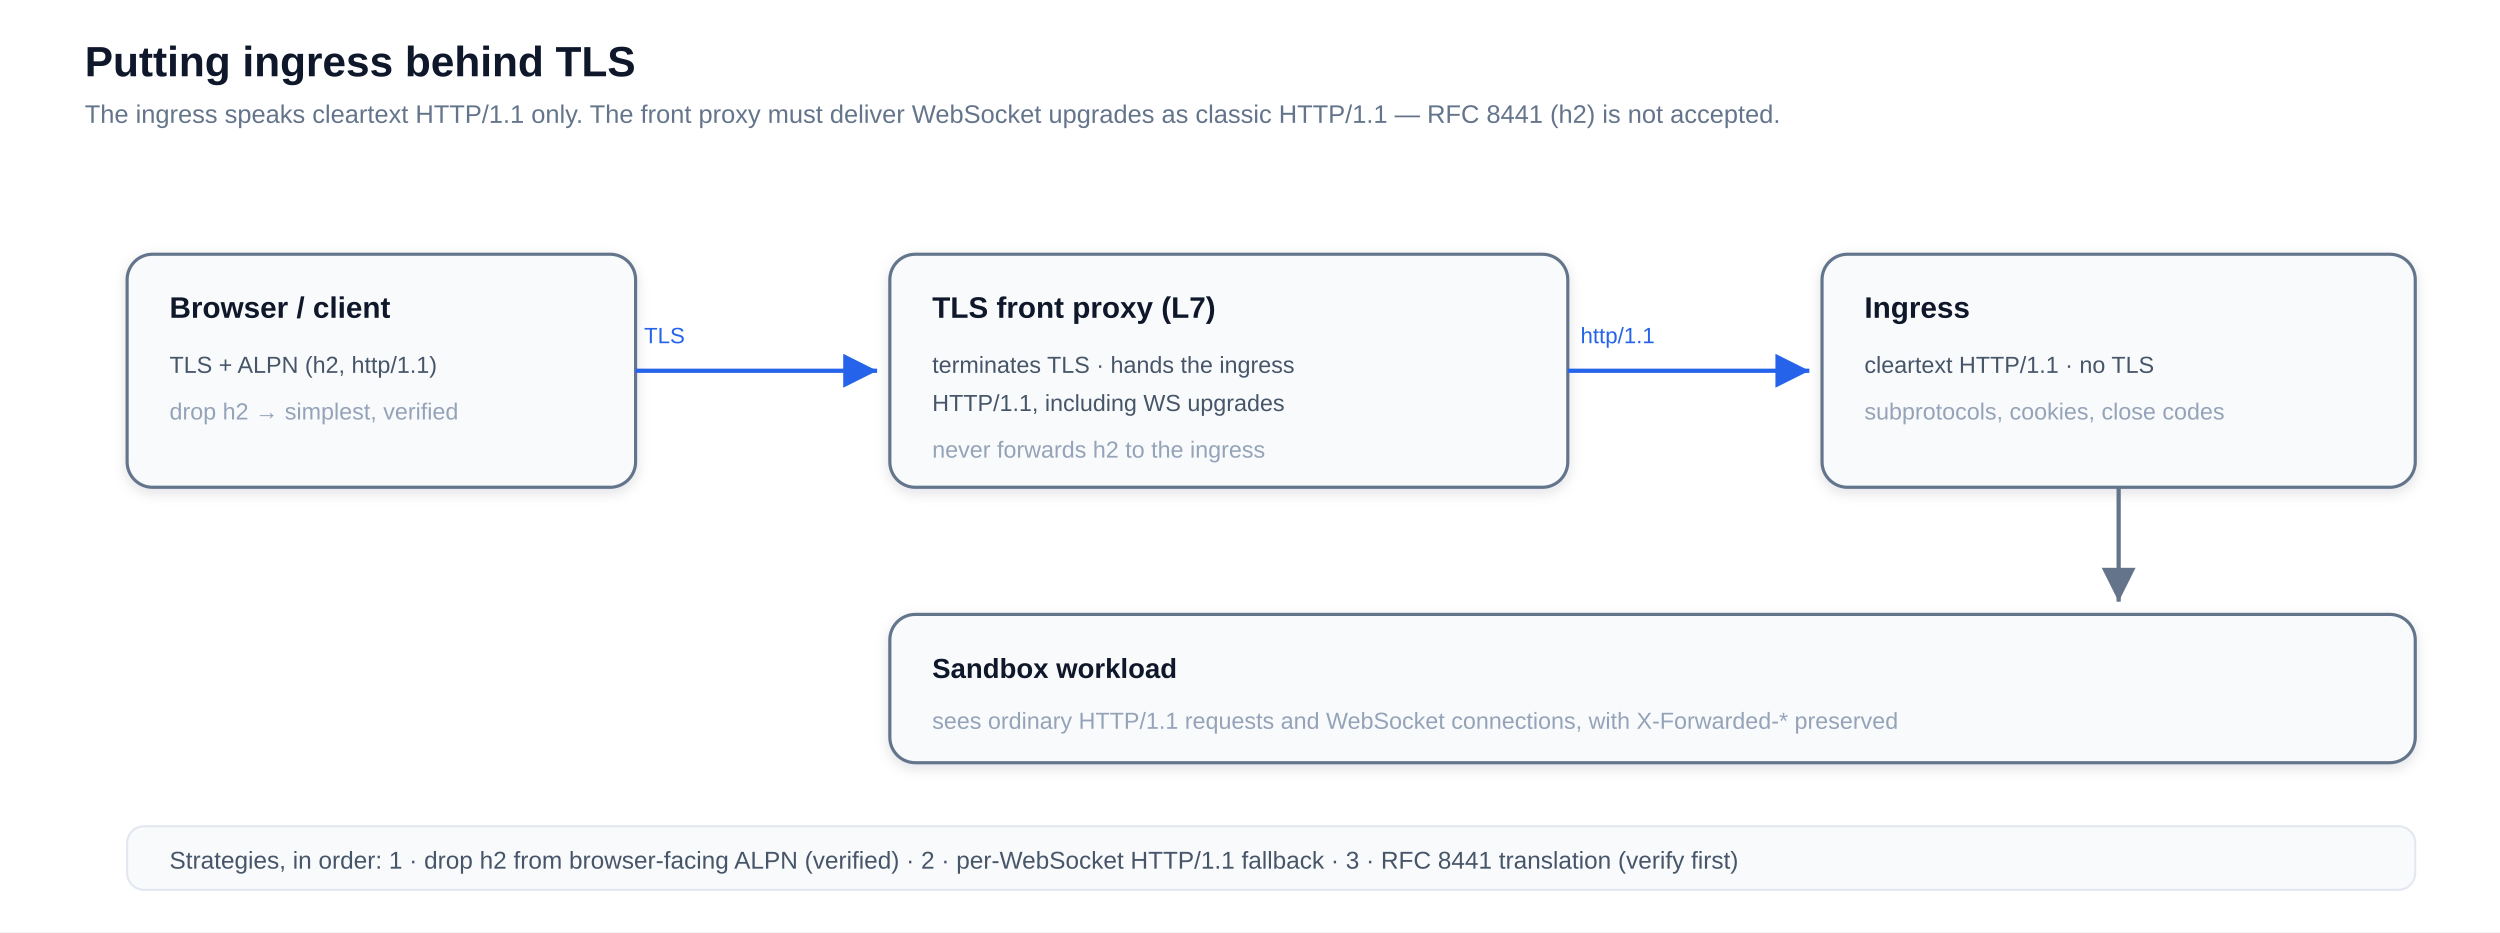
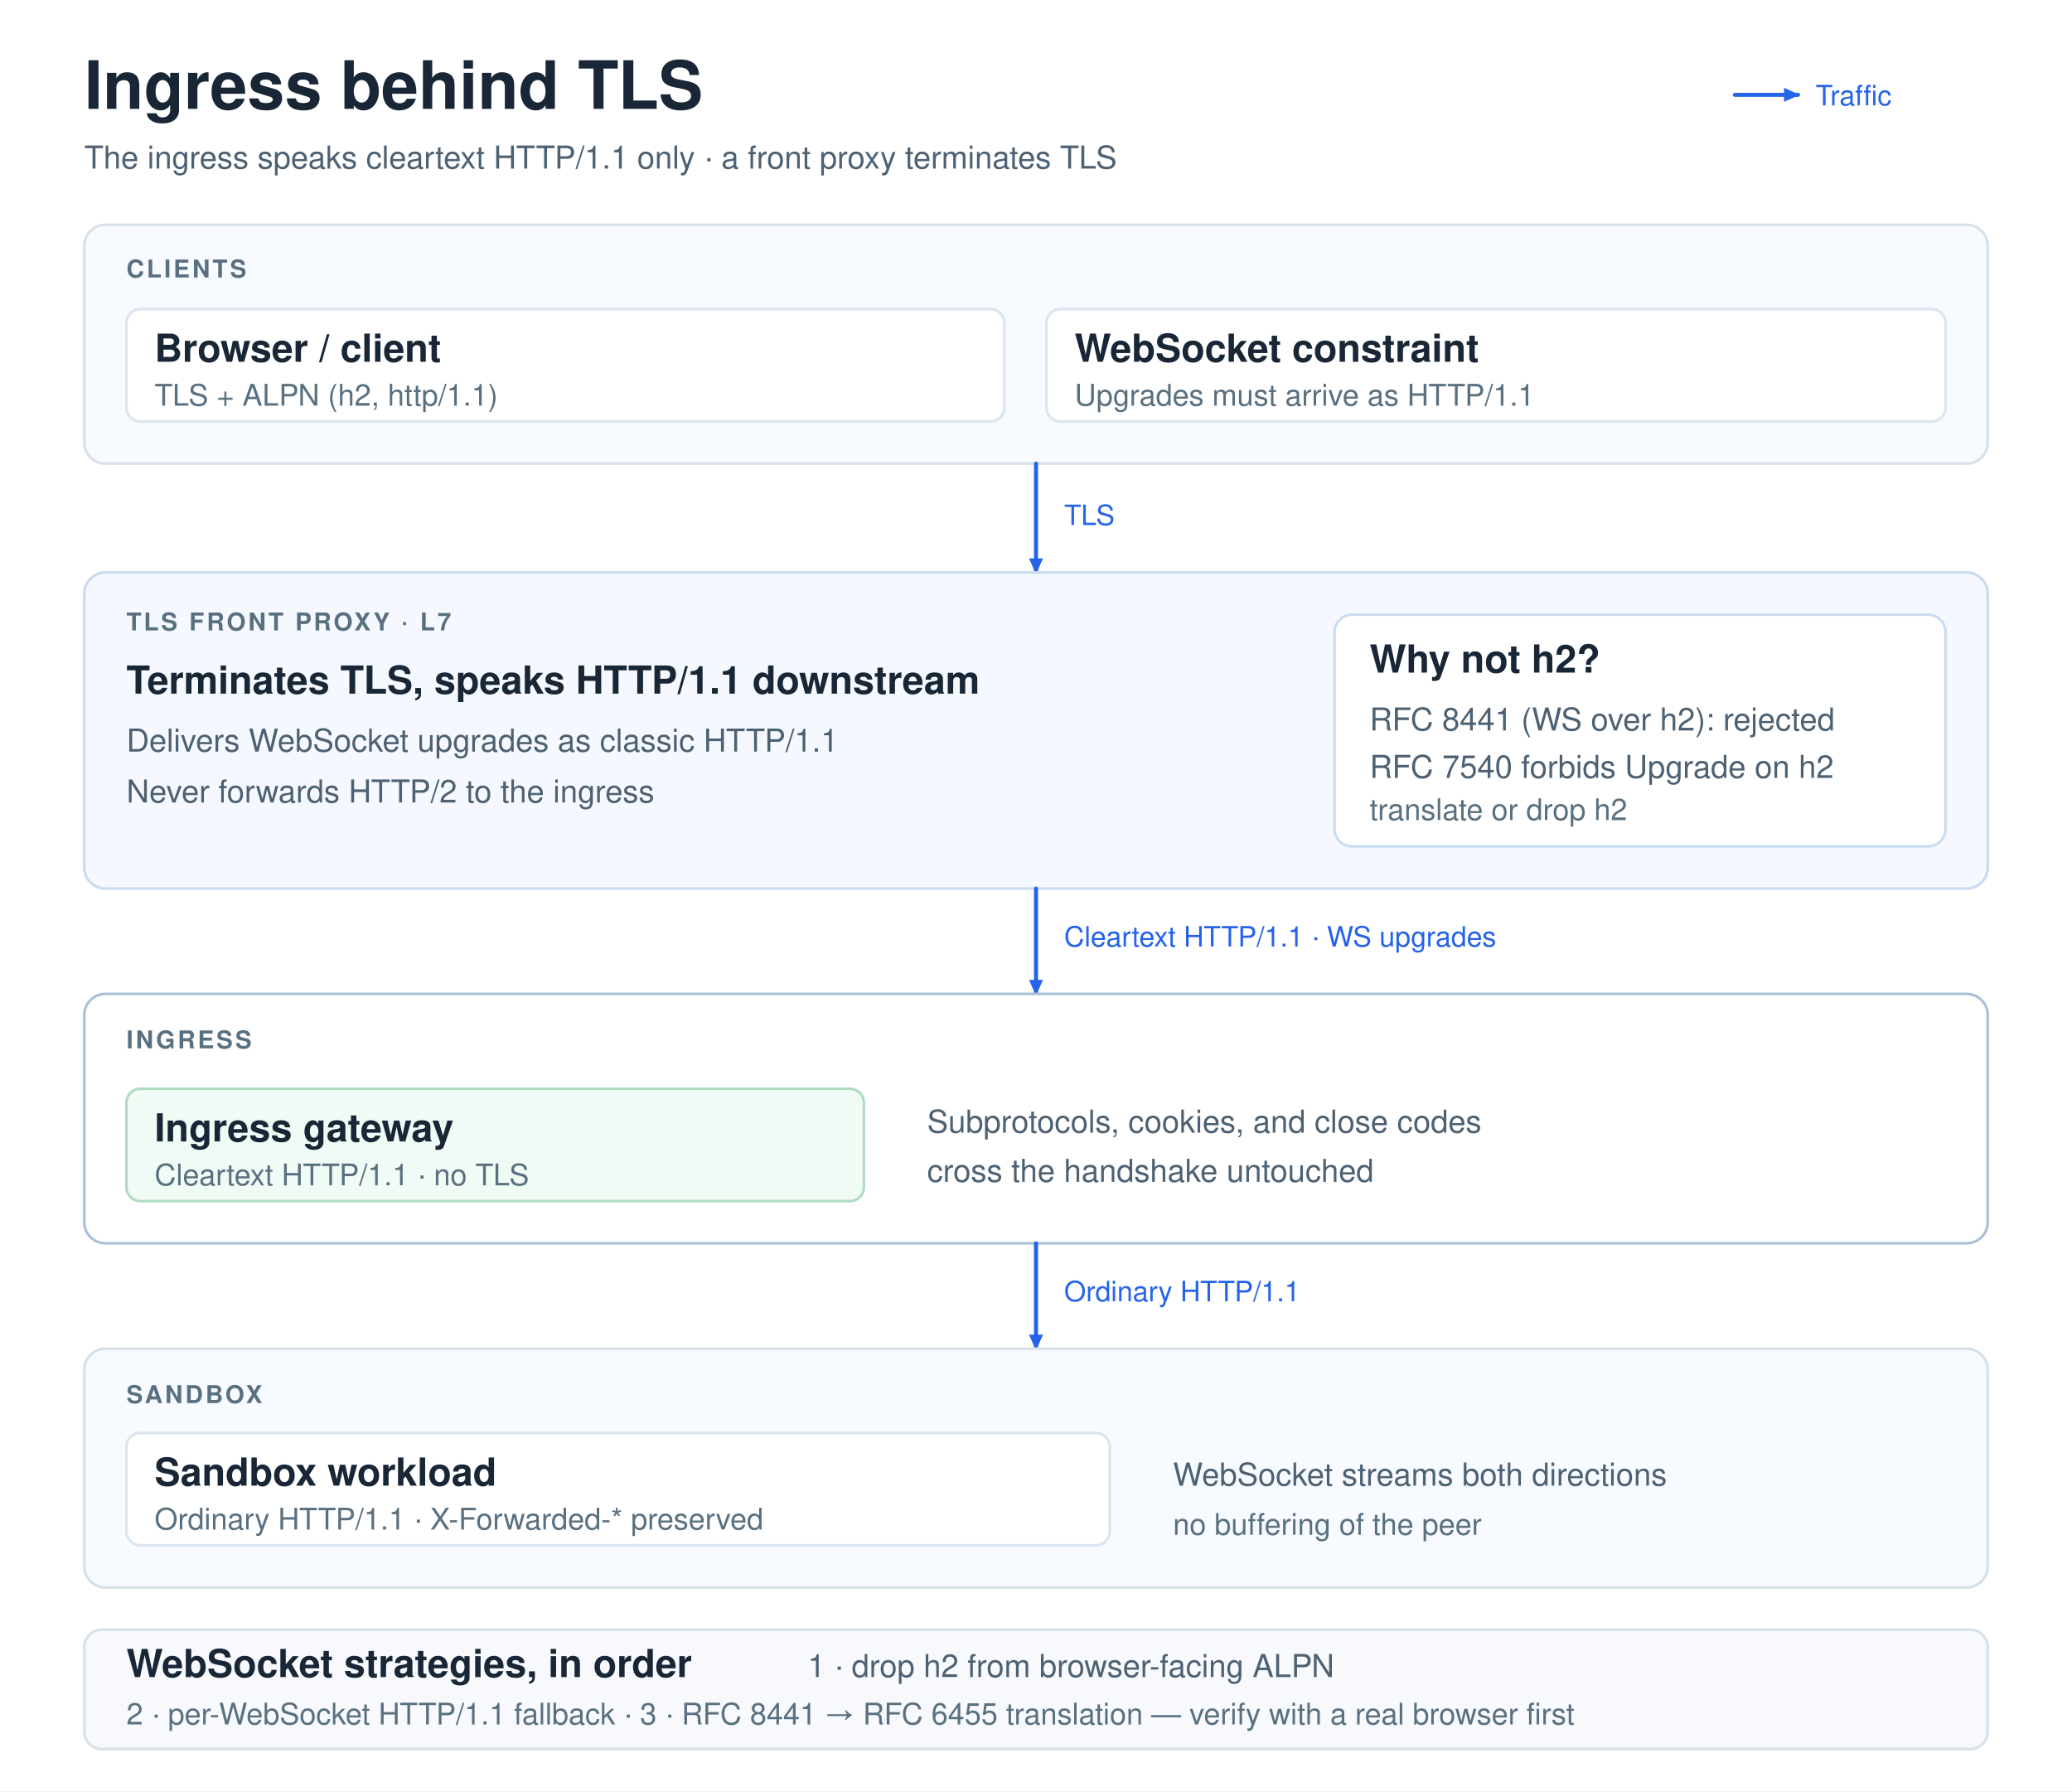
- <svg xmlns="http://www.w3.org/2000/svg" width="1180" height="440" viewBox="0 0 1180 440" font-family="-apple-system,'Helvetica Neue',Arial,sans-serif">
+ <svg xmlns="http://www.w3.org/2000/svg" width="1180" height="1020" viewBox="0 0 1180 1020" role="img" aria-labelledby="title desc">
  <defs>
-     <marker id="mB" markerWidth="10" markerHeight="10" refX="8" refY="4" orient="auto">
-       <path d="M0,0 L8,4 L0,8 Z" fill="#2563eb" />
+     <marker id="data" markerWidth="9" markerHeight="8" refX="8" refY="4" orient="auto" markerUnits="userSpaceOnUse">
+       <path d="M0 0L9 4L0 8Z" fill="#2563eb" />
    </marker>
-     <marker id="mG" markerWidth="10" markerHeight="10" refX="8" refY="4" orient="auto">
-       <path d="M0,0 L8,4 L0,8 Z" fill="#64748b" />
-     </marker>
-     <filter id="sh" x="-20%" y="-20%" width="140%" height="140%">
-       <feDropShadow dx="0" dy="2" stdDeviation="3" flood-color="#0f172a" flood-opacity="0.12" />
-     </filter>
+     <style>text{font-family:"Helvetica Neue",Helvetica,Arial,sans-serif;fill:#182636} .section{font-size:14px;font-weight:700;letter-spacing:1.4px;fill:#597080} .label{font-size:17px;fill:#597080} .body{font-size:18px;fill:#4d6173} .heading{font-size:22px;font-weight:600} .edge{font-size:16px;font-weight:500} </style>
  </defs>
-   <rect width="1180" height="440" fill="#ffffff" />
-   <text x="40" y="36" font-size="20" font-weight="700" fill="#0f172a">Putting ingress behind TLS</text>
-   <text x="40" y="58" font-size="12" fill="#64748b">The ingress speaks cleartext HTTP/1.1 only. The front proxy must deliver WebSocket upgrades as classic HTTP/1.1 — RFC 8441 (h2) is not accepted.</text>
-   <rect x="60" y="120" width="240" height="110" rx="12" fill="#f8fafc" stroke="#64748b" stroke-width="1.5" filter="url(#sh)" />
-   <text x="80" y="150" font-size="14" font-weight="700" fill="#0f172a">Browser / client</text>
-   <text x="80" y="176" font-size="11" fill="#475569">TLS + ALPN (h2, http/1.1)</text>
-   <text x="80" y="198" font-size="11" fill="#94a3b8">drop h2 → simplest, verified</text>
-   <rect x="420" y="120" width="320" height="110" rx="12" fill="#f8fafc" stroke="#64748b" stroke-width="1.5" filter="url(#sh)" />
-   <text x="440" y="150" font-size="14" font-weight="700" fill="#0f172a">TLS front proxy (L7)</text>
-   <text x="440" y="176" font-size="11" fill="#475569">terminates TLS · hands the ingress</text>
-   <text x="440" y="194" font-size="11" fill="#475569">HTTP/1.1, including WS upgrades</text>
-   <text x="440" y="216" font-size="11" fill="#94a3b8">never forwards h2 to the ingress</text>
-   <rect x="860" y="120" width="280" height="110" rx="12" fill="#f8fafc" stroke="#64748b" stroke-width="1.5" filter="url(#sh)" />
-   <text x="880" y="150" font-size="14" font-weight="700" fill="#0f172a">Ingress</text>
-   <text x="880" y="176" font-size="11" fill="#475569">cleartext HTTP/1.1 · no TLS</text>
-   <text x="880" y="198" font-size="11" fill="#94a3b8">subprotocols, cookies, close codes</text>
-   <rect x="420" y="290" width="720" height="70" rx="12" fill="#f8fafc" stroke="#64748b" stroke-width="1.5" filter="url(#sh)" />
-   <text x="440" y="320" font-size="13" font-weight="700" fill="#0f172a">Sandbox workload</text>
-   <text x="440" y="344" font-size="11" fill="#94a3b8">sees ordinary HTTP/1.1 requests and WebSocket connections, with X-Forwarded-* preserved</text>
-   <path d="M300,175 L414,175" stroke="#2563eb" stroke-width="2" marker-end="url(#mB)" fill="none" />
-   <text x="304" y="162" font-size="10.5" fill="#2563eb">TLS</text>
-   <path d="M740,175 L854,175" stroke="#2563eb" stroke-width="2" marker-end="url(#mB)" fill="none" />
-   <text x="746" y="162" font-size="10.5" fill="#2563eb">http/1.1</text>
-   <path d="M1000,230 L1000,284" stroke="#64748b" stroke-width="2" marker-end="url(#mG)" fill="none" />
-   <rect x="60" y="390" width="1080" height="30" rx="8" fill="#f8fafc" stroke="#e2e8f0" />
-   <text x="80" y="410" font-size="11.5" fill="#475569">Strategies, in order: 1 · drop h2 from browser-facing ALPN (verified) · 2 · per-WebSocket HTTP/1.1 fallback · 3 · RFC 8441 translation (verify first)</text>
+   <rect width="1180" height="1020" fill="#ffffff" />
+   <text x="48" y="62" font-size="38" font-weight="700">Ingress behind TLS</text>
+   <text x="48" y="96" class="body">The ingress speaks cleartext HTTP/1.1 only · a front proxy terminates TLS</text>
+   <path d="M988 54h36" fill="none" stroke="#2563eb" stroke-width="2.3" stroke-linejoin="round" stroke-linecap="round" marker-end="url(#data)" />
+   <text x="1034" y="60" class="edge" style="fill:#2563eb">Traffic</text>
+   <rect x="48" y="128" width="1084" height="136" rx="12" fill="#f7faff" stroke="#d6e1e9" stroke-width="1.5" />
+   <text x="72" y="158" class="section">CLIENTS</text>
+   <rect x="72" y="176" width="500" height="64" rx="8" fill="#ffffff" stroke="#dae5ef" stroke-width="1.5" />
+   <text x="88" y="206" class="heading">Browser / client</text>
+   <text x="88" y="231" class="label">TLS + ALPN (h2, http/1.1)</text>
+   <rect x="596" y="176" width="512" height="64" rx="8" fill="#ffffff" stroke="#dae5ef" stroke-width="1.5" />
+   <text x="612" y="206" class="heading">WebSocket constraint</text>
+   <text x="612" y="231" class="label">Upgrades must arrive as HTTP/1.1</text>
+   <path d="M590 264V326" fill="none" stroke="#2563eb" stroke-width="2.3" stroke-linejoin="round" stroke-linecap="round" marker-end="url(#data)" />
+   <text x="606" y="299" class="edge" style="fill:#2563eb">TLS</text>
+   <rect x="48" y="326" width="1084" height="180" rx="12" fill="#f5f9ff" stroke="#c9dbf1" stroke-width="1.5" />
+   <text x="72" y="359" class="section">TLS FRONT PROXY · L7</text>
+   <text x="72" y="395" class="heading">Terminates TLS, speaks HTTP/1.1 downstream</text>
+   <text x="72" y="428" class="body">Delivers WebSocket upgrades as classic HTTP/1.1</text>
+   <text x="72" y="457" class="body">Never forwards HTTP/2 to the ingress</text>
+   <rect x="760" y="350" width="348" height="132" rx="10" fill="#ffffff" stroke="#c9dbf1" stroke-width="1.5" />
+   <text x="780" y="383" class="heading">Why not h2?</text>
+   <text x="780" y="416" class="body">RFC 8441 (WS over h2): rejected</text>
+   <text x="780" y="443" class="body">RFC 7540 forbids Upgrade on h2</text>
+   <text x="780" y="467" class="label">translate or drop h2</text>
+   <path d="M590 506V566" fill="none" stroke="#2563eb" stroke-width="2.3" stroke-linejoin="round" stroke-linecap="round" marker-end="url(#data)" />
+   <text x="606" y="539" class="edge" style="fill:#2563eb">Cleartext HTTP/1.1 · WS upgrades</text>
+   <rect x="48" y="566" width="1084" height="142" rx="12" fill="#ffffff" stroke="#a9bfd8" stroke-width="1.5" />
+   <text x="72" y="597" class="section">INGRESS</text>
+   <rect x="72" y="620" width="420" height="64" rx="8" fill="#f1fbf5" stroke="#afdcc0" stroke-width="1.5" />
+   <text x="88" y="650" class="heading">Ingress gateway</text>
+   <text x="88" y="675" class="label">Cleartext HTTP/1.1 · no TLS</text>
+   <text x="528" y="645" class="body">Subprotocols, cookies, and close codes</text>
+   <text x="528" y="673" class="body">cross the handshake untouched</text>
+   <path d="M590 708V768" fill="none" stroke="#2563eb" stroke-width="2.3" stroke-linejoin="round" stroke-linecap="round" marker-end="url(#data)" />
+   <text x="606" y="741" class="edge" style="fill:#2563eb">Ordinary HTTP/1.1</text>
+   <rect x="48" y="768" width="1084" height="136" rx="12" fill="#f7faff" stroke="#d6e1e9" stroke-width="1.5" />
+   <text x="72" y="799" class="section">SANDBOX</text>
+   <rect x="72" y="816" width="560" height="64" rx="8" fill="#ffffff" stroke="#dae5ef" stroke-width="1.5" />
+   <text x="88" y="846" class="heading">Sandbox workload</text>
+   <text x="88" y="871" class="label">Ordinary HTTP/1.1 · X-Forwarded-* preserved</text>
+   <text x="668" y="846" class="body">WebSocket streams both directions</text>
+   <text x="668" y="874" class="label">no buffering of the peer</text>
+   <rect x="48" y="928" width="1084" height="68" rx="10" fill="#f7f9fc" stroke="#d6e1e9" stroke-width="1.5" />
+   <text x="72" y="955" class="heading">WebSocket strategies, in order</text>
+   <text x="460" y="955" class="body">1 · drop h2 from browser-facing ALPN</text>
+   <text x="72" y="982" class="label">2 · per-WebSocket HTTP/1.1 fallback · 3 · RFC 8441 → RFC 6455 translation — verify with a real browser first</text>
</svg>
